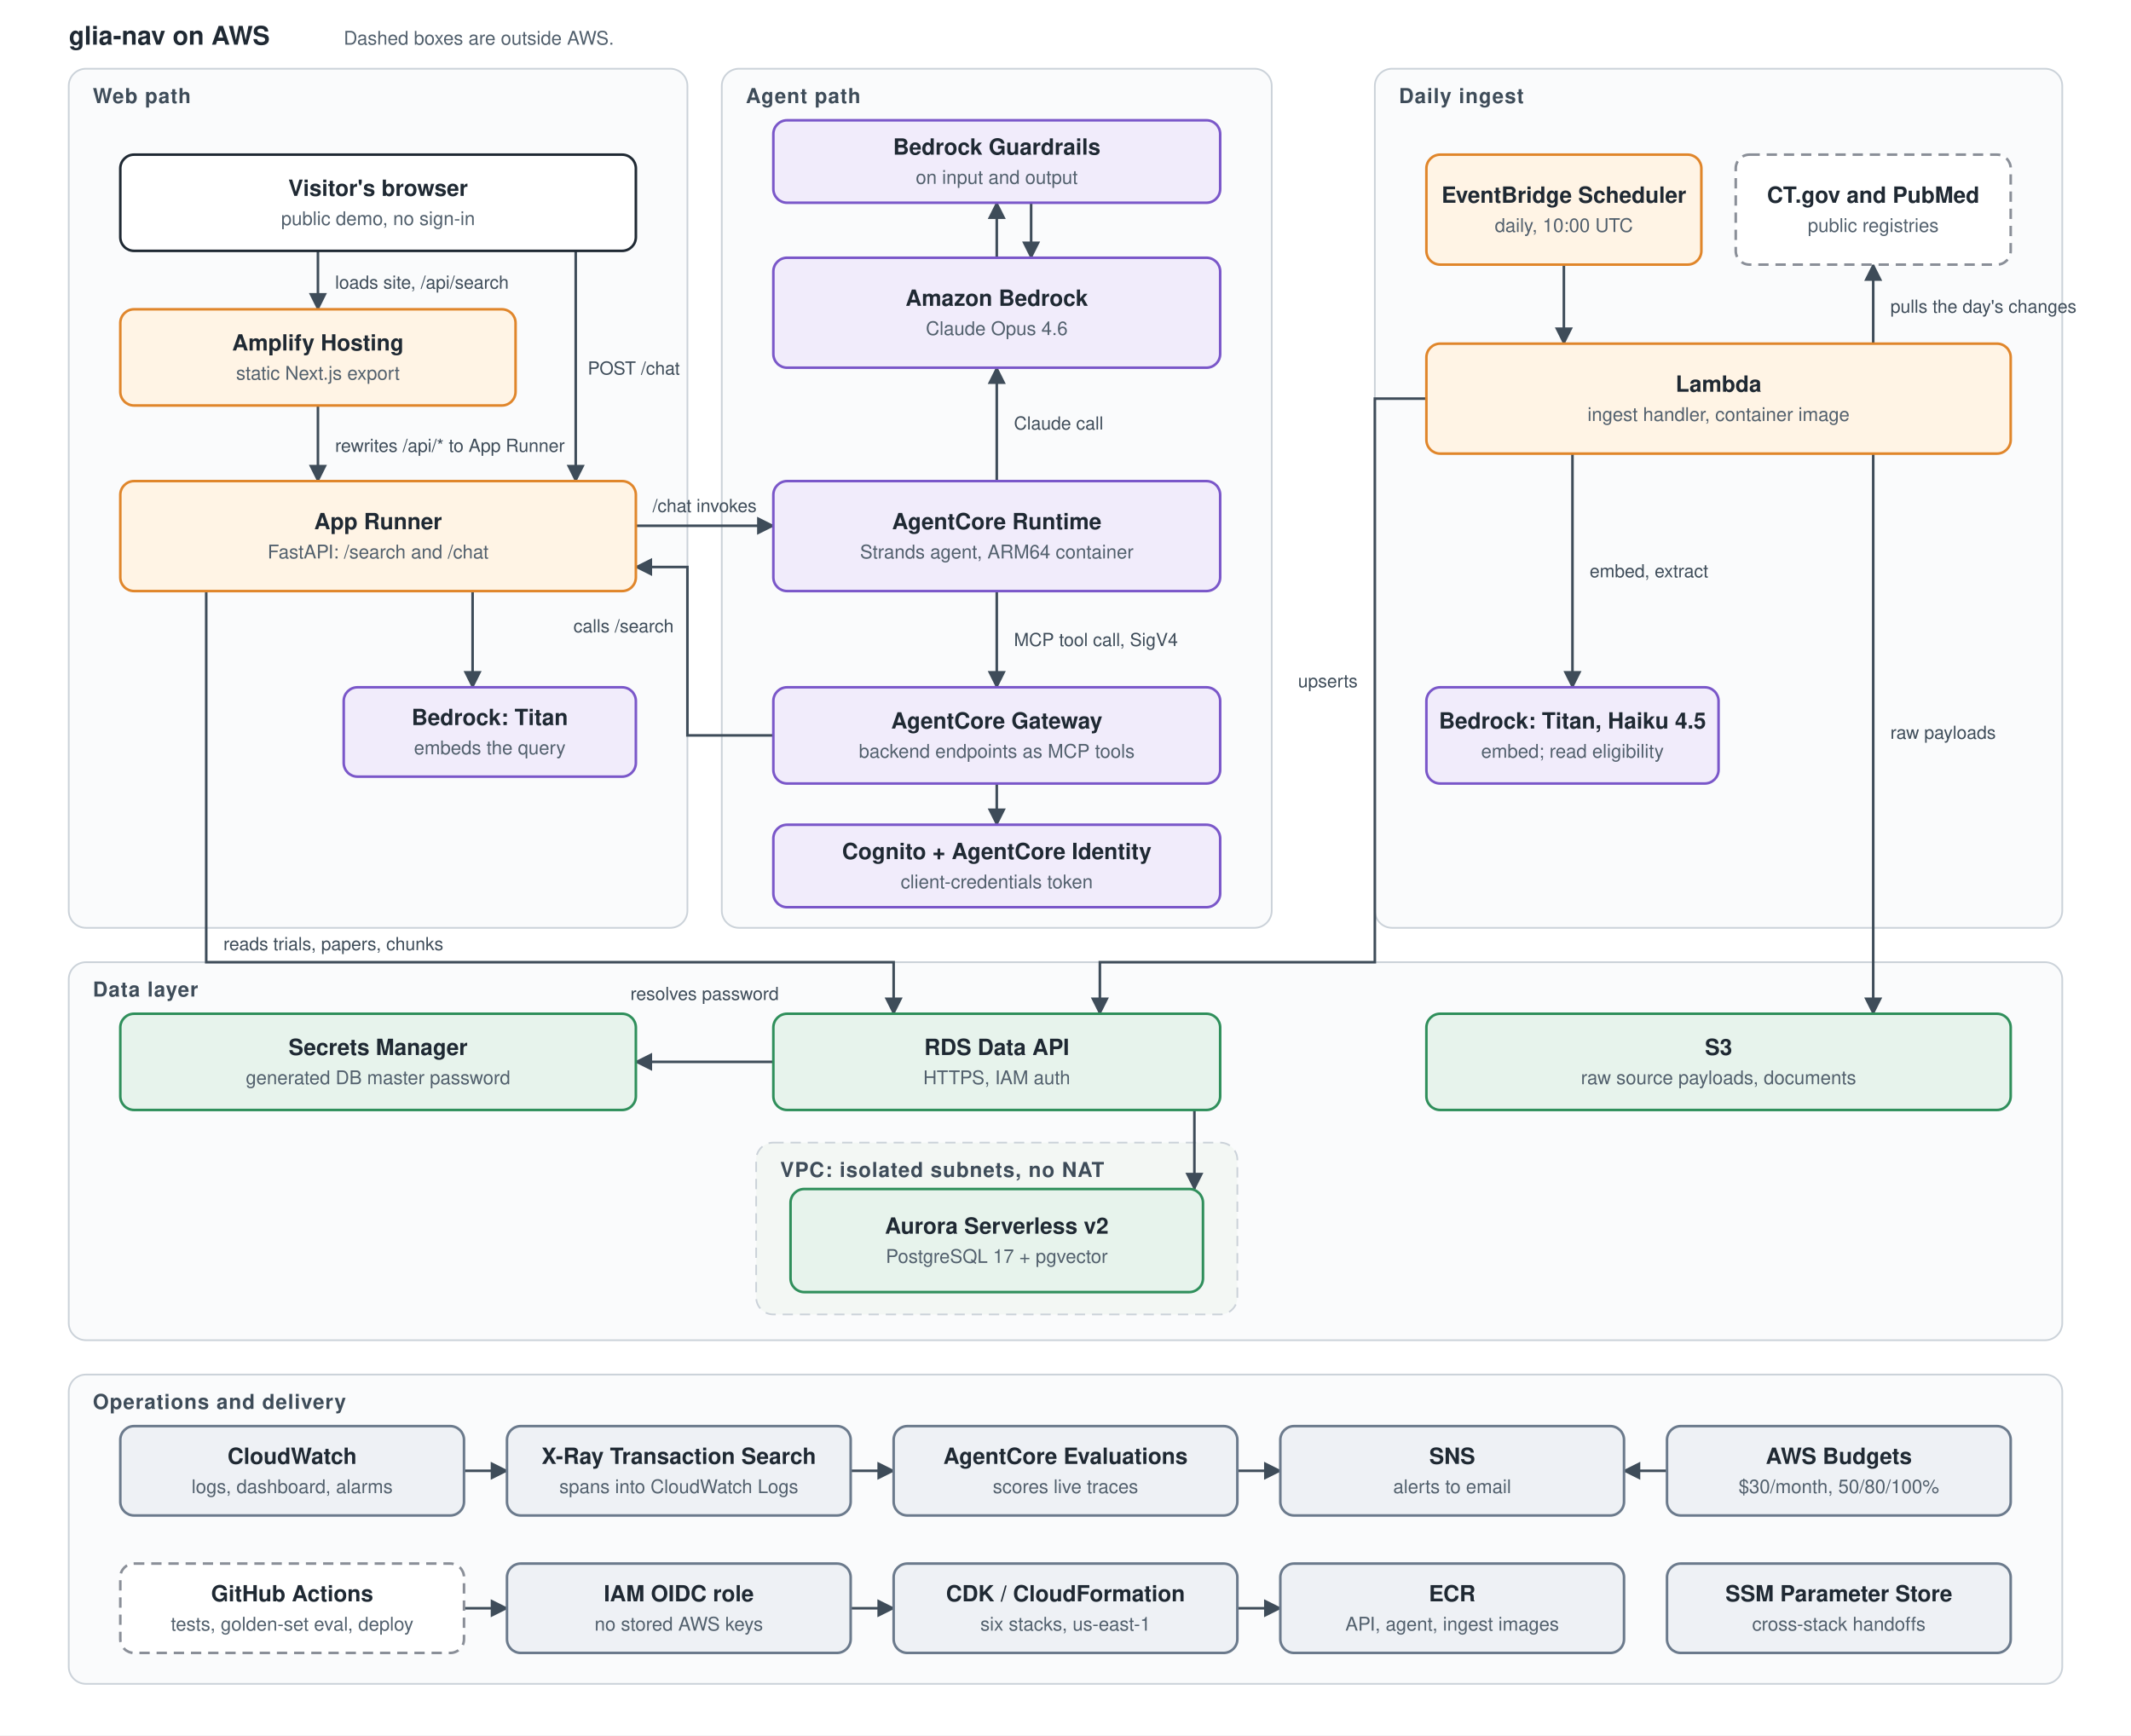
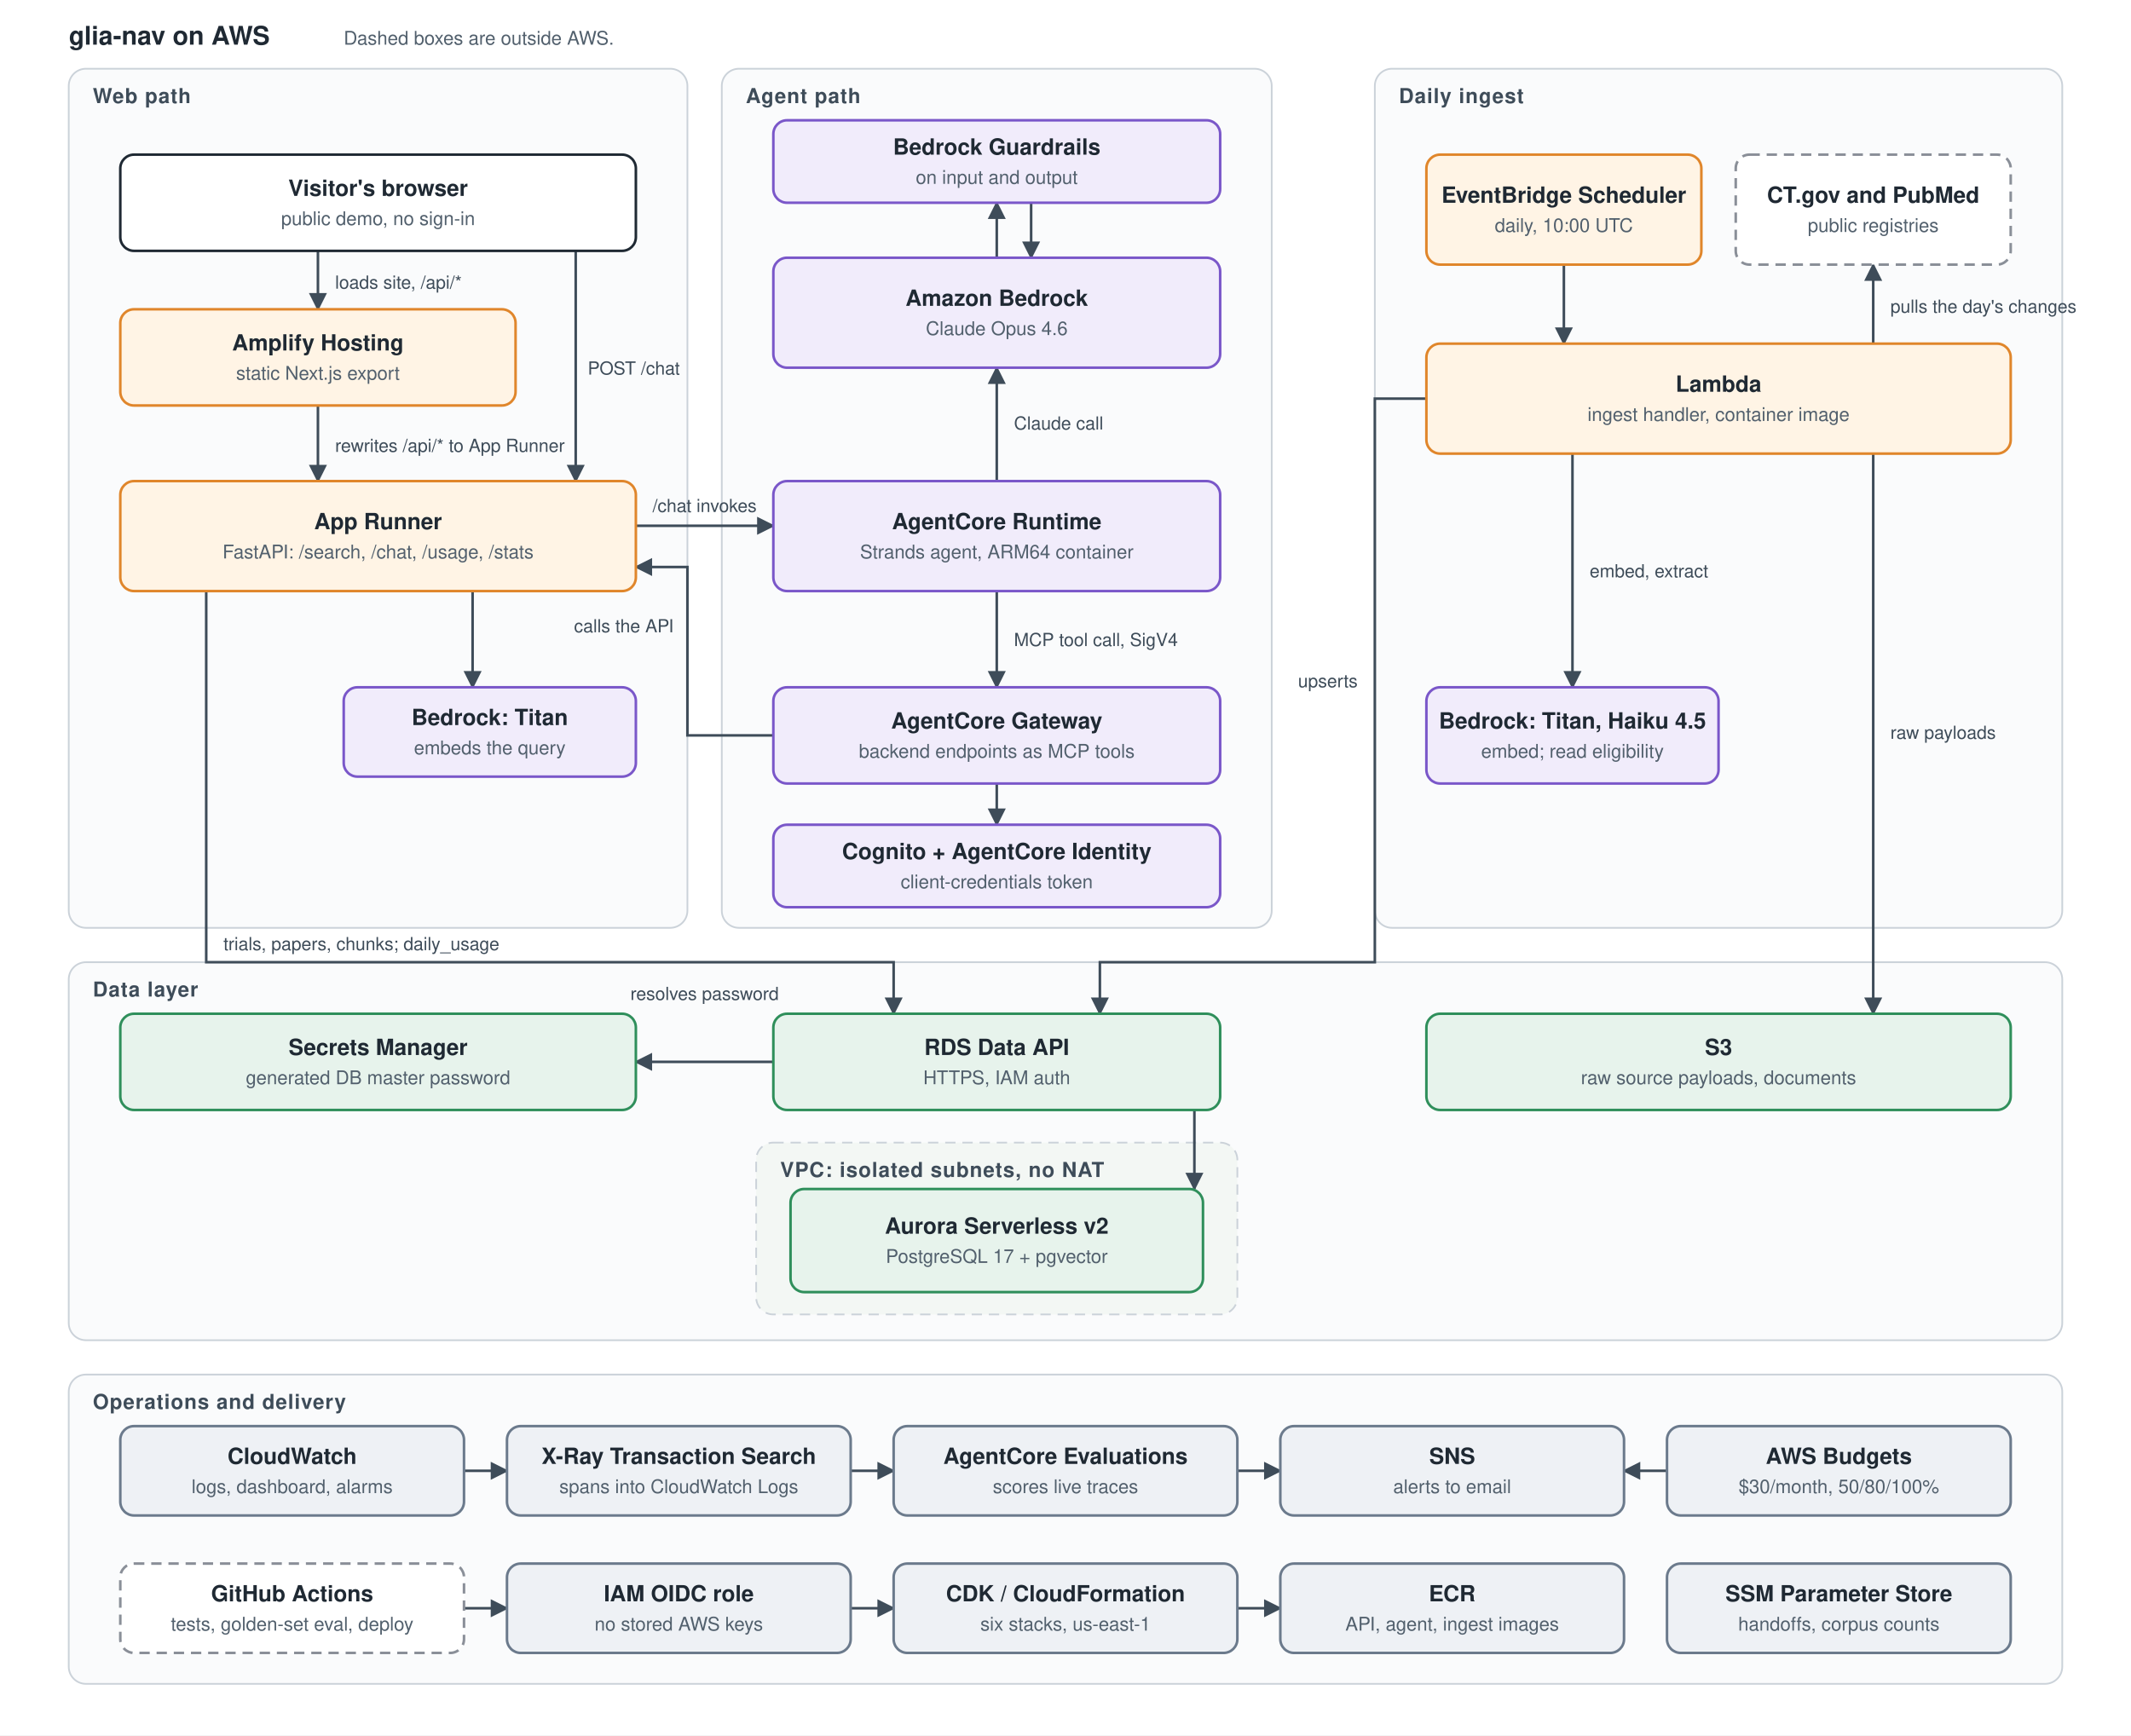
<svg xmlns="http://www.w3.org/2000/svg" xmlns:xlink="http://www.w3.org/1999/xlink" width="1240" height="1010" viewBox="0 0 1240 1010" font-family="-apple-system, BlinkMacSystemFont, Segoe UI, Helvetica, Arial, sans-serif">
  <defs>
    <marker id="arr" viewBox="0 0 10 10" refX="9" refY="5" markerWidth="7" markerHeight="7" orient="auto-start-reverse">
      <path d="M0,0 L10,5 L0,10 z" fill="#3E4C59" />
    </marker>
  </defs>
  <rect width="1240" height="1010" fill="#FFFFFF" />
  <style>.t{fill:#1F2933}.s{fill:#52606D;font-size:11px}.g{fill:#3E4C59;font-size:12px;font-weight:600;letter-spacing:.04em;text-transform:uppercase}.e{fill:#3E4C59;font-size:10.5px}a:hover rect.n{stroke-width:2.5}</style>
  <text x="40" y="26" class="t" font-size="15" font-weight="700">glia-nav on AWS</text>
  <text x="200" y="26" class="s">Dashed boxes are outside AWS.</text>
  <g>
    <rect x="40" y="40" width="360" height="500" rx="10" fill="#FAFBFC" stroke="#CBD2D9" stroke-width="1" />
    <text x="54" y="60" class="g">Web path</text>
  </g>
  <g>
    <rect x="420" y="40" width="320" height="500" rx="10" fill="#FAFBFC" stroke="#CBD2D9" stroke-width="1" />
    <text x="434" y="60" class="g">Agent path</text>
  </g>
  <g>
    <rect x="800" y="40" width="400" height="500" rx="10" fill="#FAFBFC" stroke="#CBD2D9" stroke-width="1" />
    <text x="814" y="60" class="g">Daily ingest</text>
  </g>
  <g>
    <rect x="40" y="560" width="1160" height="220" rx="10" fill="#FAFBFC" stroke="#CBD2D9" stroke-width="1" />
    <text x="54" y="580" class="g">Data layer</text>
  </g>
  <g>
    <rect x="40" y="800" width="1160" height="180" rx="10" fill="#FAFBFC" stroke="#CBD2D9" stroke-width="1" />
    <text x="54" y="820" class="g">Operations and delivery</text>
  </g>
  <g>
    <rect x="440" y="665" width="280" height="100" rx="10" fill="#F3F7F4" stroke="#CBD2D9" stroke-width="1" stroke-dasharray="6 4" />
    <text x="454" y="685" class="g">VPC: isolated subnets, no NAT</text>
  </g>
  <g>
    <polyline points="185,146 185,180" fill="none" stroke="#3E4C59" stroke-width="1.5" marker-end="url(#arr)" />
-     <text x="195" y="168" class="e" text-anchor="start">loads site, /api/search</text>
+     <text x="195" y="168" class="e" text-anchor="start">loads site, /api/*</text>
  </g>
  <g>
    <polyline points="185,236 185,280" fill="none" stroke="#3E4C59" stroke-width="1.5" marker-end="url(#arr)" />
    <text x="195" y="263" class="e" text-anchor="start">rewrites /api/* to App Runner</text>
  </g>
  <g>
    <polyline points="335,146 335,280" fill="none" stroke="#3E4C59" stroke-width="1.5" marker-end="url(#arr)" />
    <text x="342" y="218" class="e" text-anchor="start">POST /chat</text>
  </g>
  <g>
    <polyline points="275,344 275,400" fill="none" stroke="#3E4C59" stroke-width="1.5" marker-end="url(#arr)" />
  </g>
  <g>
    <polyline points="120,344 120,560 520,560 520,590" fill="none" stroke="#3E4C59" stroke-width="1.5" marker-end="url(#arr)" />
-     <text x="130" y="553" class="e" text-anchor="start">reads trials, papers, chunks</text>
+     <text x="130" y="553" class="e" text-anchor="start">trials, papers, chunks; daily_usage</text>
  </g>
  <g>
    <polyline points="370,306 450,306" fill="none" stroke="#3E4C59" stroke-width="1.5" marker-end="url(#arr)" />
    <text x="410" y="298" class="e" text-anchor="middle">/chat invokes</text>
  </g>
  <g>
    <polyline points="580,280 580,214" fill="none" stroke="#3E4C59" stroke-width="1.5" marker-end="url(#arr)" />
    <text x="590" y="250" class="e" text-anchor="start">Claude call</text>
  </g>
  <g>
    <polyline points="580,150 580,118" fill="none" stroke="#3E4C59" stroke-width="1.5" marker-end="url(#arr)" />
  </g>
  <g>
    <polyline points="600,118 600,150" fill="none" stroke="#3E4C59" stroke-width="1.5" marker-end="url(#arr)" />
  </g>
  <g>
    <polyline points="580,344 580,400" fill="none" stroke="#3E4C59" stroke-width="1.5" marker-end="url(#arr)" />
    <text x="590" y="376" class="e" text-anchor="start">MCP tool call, SigV4</text>
  </g>
  <g>
    <polyline points="580,456 580,480" fill="none" stroke="#3E4C59" stroke-width="1.5" marker-end="url(#arr)" />
  </g>
  <g>
    <polyline points="450,428 400,428 400,330 370,330" fill="none" stroke="#3E4C59" stroke-width="1.5" marker-end="url(#arr)" />
-     <text x="392" y="368" class="e" text-anchor="end">calls /search</text>
+     <text x="392" y="368" class="e" text-anchor="end">calls the API</text>
  </g>
  <g>
    <polyline points="910,154 910,200" fill="none" stroke="#3E4C59" stroke-width="1.5" marker-end="url(#arr)" />
  </g>
  <g>
    <polyline points="1090,200 1090,154" fill="none" stroke="#3E4C59" stroke-width="1.5" marker-end="url(#arr)" />
    <text x="1100" y="182" class="e" text-anchor="start">pulls the day's changes</text>
  </g>
  <g>
    <polyline points="915,264 915,400" fill="none" stroke="#3E4C59" stroke-width="1.5" marker-end="url(#arr)" />
    <text x="925" y="336" class="e" text-anchor="start">embed, extract</text>
  </g>
  <g>
    <polyline points="1090,264 1090,590" fill="none" stroke="#3E4C59" stroke-width="1.5" marker-end="url(#arr)" />
    <text x="1100" y="430" class="e" text-anchor="start">raw payloads</text>
  </g>
  <g>
    <polyline points="830,232 800,232 800,560 640,560 640,590" fill="none" stroke="#3E4C59" stroke-width="1.5" marker-end="url(#arr)" />
    <text x="790" y="400" class="e" text-anchor="end">upserts</text>
  </g>
  <g>
    <polyline points="450,618 370,618" fill="none" stroke="#3E4C59" stroke-width="1.5" marker-end="url(#arr)" />
    <text x="410" y="582" class="e" text-anchor="middle">resolves password</text>
  </g>
  <g>
    <polyline points="695,646 695,692" fill="none" stroke="#3E4C59" stroke-width="1.5" marker-end="url(#arr)" />
  </g>
  <g>
    <polyline points="270,856 295,856" fill="none" stroke="#3E4C59" stroke-width="1.5" marker-end="url(#arr)" />
  </g>
  <g>
    <polyline points="495,856 520,856" fill="none" stroke="#3E4C59" stroke-width="1.5" marker-end="url(#arr)" />
  </g>
  <g>
    <polyline points="720,856 745,856" fill="none" stroke="#3E4C59" stroke-width="1.5" marker-end="url(#arr)" />
  </g>
  <g>
    <polyline points="970,856 945,856" fill="none" stroke="#3E4C59" stroke-width="1.5" marker-end="url(#arr)" />
  </g>
  <g>
    <polyline points="270,936 295,936" fill="none" stroke="#3E4C59" stroke-width="1.5" marker-end="url(#arr)" />
  </g>
  <g>
    <polyline points="495,936 520,936" fill="none" stroke="#3E4C59" stroke-width="1.5" marker-end="url(#arr)" />
  </g>
  <g>
    <polyline points="720,936 745,936" fill="none" stroke="#3E4C59" stroke-width="1.5" marker-end="url(#arr)" />
  </g>
  <g>
    <rect class="n" x="70" y="90" width="300" height="56" rx="8" fill="#FFFFFF" stroke="#1F2933" stroke-width="1.5" />
    <text x="220.0" y="114.0" text-anchor="middle" class="t" font-size="13" font-weight="700">Visitor's browser</text>
    <text x="220.0" y="131.0" text-anchor="middle" class="s">public demo, no sign-in</text>
  </g>
  <a xlink:href="https://docs.aws.amazon.com/amplify/latest/userguide/welcome.html" href="https://docs.aws.amazon.com/amplify/latest/userguide/welcome.html" target="_blank">
    <rect class="n" x="70" y="180" width="230" height="56" rx="8" fill="#FFF4E5" stroke="#E0862B" stroke-width="1.5" />
    <text x="185.0" y="204.0" text-anchor="middle" class="t" font-size="13" font-weight="700">Amplify Hosting</text>
    <text x="185.0" y="221.0" text-anchor="middle" class="s">static Next.js export</text>
  </a>
  <a xlink:href="https://docs.aws.amazon.com/apprunner/latest/dg/what-is-apprunner.html" href="https://docs.aws.amazon.com/apprunner/latest/dg/what-is-apprunner.html" target="_blank">
    <rect class="n" x="70" y="280" width="300" height="64" rx="8" fill="#FFF4E5" stroke="#E0862B" stroke-width="1.5" />
    <text x="220.0" y="308.0" text-anchor="middle" class="t" font-size="13" font-weight="700">App Runner</text>
-     <text x="220.0" y="325.0" text-anchor="middle" class="s">FastAPI: /search and /chat</text>
+     <text x="220.0" y="325.0" text-anchor="middle" class="s">FastAPI: /search, /chat, /usage, /stats</text>
  </a>
  <a xlink:href="https://docs.aws.amazon.com/bedrock/latest/userguide/titan-embedding-models.html" href="https://docs.aws.amazon.com/bedrock/latest/userguide/titan-embedding-models.html" target="_blank">
    <rect class="n" x="200" y="400" width="170" height="52" rx="8" fill="#F1ECFB" stroke="#7A57C9" stroke-width="1.5" />
    <text x="285.0" y="422.0" text-anchor="middle" class="t" font-size="13" font-weight="700">Bedrock: Titan</text>
    <text x="285.0" y="439.0" text-anchor="middle" class="s">embeds the query</text>
  </a>
  <a xlink:href="https://docs.aws.amazon.com/bedrock/latest/userguide/guardrails.html" href="https://docs.aws.amazon.com/bedrock/latest/userguide/guardrails.html" target="_blank">
    <rect class="n" x="450" y="70" width="260" height="48" rx="8" fill="#F1ECFB" stroke="#7A57C9" stroke-width="1.5" />
    <text x="580.0" y="90.0" text-anchor="middle" class="t" font-size="13" font-weight="700">Bedrock Guardrails</text>
    <text x="580.0" y="107.0" text-anchor="middle" class="s">on input and output</text>
  </a>
  <a xlink:href="https://docs.aws.amazon.com/bedrock/latest/userguide/what-is-bedrock.html" href="https://docs.aws.amazon.com/bedrock/latest/userguide/what-is-bedrock.html" target="_blank">
    <rect class="n" x="450" y="150" width="260" height="64" rx="8" fill="#F1ECFB" stroke="#7A57C9" stroke-width="1.5" />
    <text x="580.0" y="178.0" text-anchor="middle" class="t" font-size="13" font-weight="700">Amazon Bedrock</text>
    <text x="580.0" y="195.0" text-anchor="middle" class="s">Claude Opus 4.6</text>
  </a>
  <a xlink:href="https://docs.aws.amazon.com/bedrock-agentcore/latest/devguide/agents-tools-runtime.html" href="https://docs.aws.amazon.com/bedrock-agentcore/latest/devguide/agents-tools-runtime.html" target="_blank">
    <rect class="n" x="450" y="280" width="260" height="64" rx="8" fill="#F1ECFB" stroke="#7A57C9" stroke-width="1.5" />
    <text x="580.0" y="308.0" text-anchor="middle" class="t" font-size="13" font-weight="700">AgentCore Runtime</text>
    <text x="580.0" y="325.0" text-anchor="middle" class="s">Strands agent, ARM64 container</text>
  </a>
  <a xlink:href="https://docs.aws.amazon.com/bedrock-agentcore/latest/devguide/gateway.html" href="https://docs.aws.amazon.com/bedrock-agentcore/latest/devguide/gateway.html" target="_blank">
    <rect class="n" x="450" y="400" width="260" height="56" rx="8" fill="#F1ECFB" stroke="#7A57C9" stroke-width="1.5" />
    <text x="580.0" y="424.0" text-anchor="middle" class="t" font-size="13" font-weight="700">AgentCore Gateway</text>
    <text x="580.0" y="441.0" text-anchor="middle" class="s">backend endpoints as MCP tools</text>
  </a>
  <a xlink:href="https://docs.aws.amazon.com/cognito/latest/developerguide/what-is-amazon-cognito.html" href="https://docs.aws.amazon.com/cognito/latest/developerguide/what-is-amazon-cognito.html" target="_blank">
    <rect class="n" x="450" y="480" width="260" height="48" rx="8" fill="#F1ECFB" stroke="#7A57C9" stroke-width="1.5" />
    <text x="580.0" y="500.0" text-anchor="middle" class="t" font-size="13" font-weight="700">Cognito + AgentCore Identity</text>
    <text x="580.0" y="517.0" text-anchor="middle" class="s">client-credentials token</text>
  </a>
  <a xlink:href="https://docs.aws.amazon.com/scheduler/latest/UserGuide/what-is-scheduler.html" href="https://docs.aws.amazon.com/scheduler/latest/UserGuide/what-is-scheduler.html" target="_blank">
    <rect class="n" x="830" y="90" width="160" height="64" rx="8" fill="#FFF4E5" stroke="#E0862B" stroke-width="1.5" />
    <text x="910.0" y="118.0" text-anchor="middle" class="t" font-size="13" font-weight="700">EventBridge Scheduler</text>
    <text x="910.0" y="135.0" text-anchor="middle" class="s">daily, 10:00 UTC</text>
  </a>
  <a xlink:href="https://clinicaltrials.gov/data-api/api" href="https://clinicaltrials.gov/data-api/api" target="_blank">
    <rect class="n" x="1010" y="90" width="160" height="64" rx="8" fill="#FFFFFF" stroke="#8A8F98" stroke-width="1.5" stroke-dasharray="6 4" />
    <text x="1090.0" y="118.0" text-anchor="middle" class="t" font-size="13" font-weight="700">CT.gov and PubMed</text>
    <text x="1090.0" y="135.0" text-anchor="middle" class="s">public registries</text>
  </a>
  <a xlink:href="https://docs.aws.amazon.com/lambda/latest/dg/welcome.html" href="https://docs.aws.amazon.com/lambda/latest/dg/welcome.html" target="_blank">
    <rect class="n" x="830" y="200" width="340" height="64" rx="8" fill="#FFF4E5" stroke="#E0862B" stroke-width="1.5" />
    <text x="1000.0" y="228.0" text-anchor="middle" class="t" font-size="13" font-weight="700">Lambda</text>
    <text x="1000.0" y="245.0" text-anchor="middle" class="s">ingest handler, container image</text>
  </a>
  <a xlink:href="https://docs.aws.amazon.com/bedrock/latest/userguide/what-is-bedrock.html" href="https://docs.aws.amazon.com/bedrock/latest/userguide/what-is-bedrock.html" target="_blank">
    <rect class="n" x="830" y="400" width="170" height="56" rx="8" fill="#F1ECFB" stroke="#7A57C9" stroke-width="1.5" />
    <text x="915.0" y="424.0" text-anchor="middle" class="t" font-size="13" font-weight="700">Bedrock: Titan, Haiku 4.5</text>
    <text x="915.0" y="441.0" text-anchor="middle" class="s">embed; read eligibility</text>
  </a>
  <a xlink:href="https://docs.aws.amazon.com/secretsmanager/latest/userguide/intro.html" href="https://docs.aws.amazon.com/secretsmanager/latest/userguide/intro.html" target="_blank">
    <rect class="n" x="70" y="590" width="300" height="56" rx="8" fill="#E7F3EC" stroke="#2F8F5B" stroke-width="1.5" />
    <text x="220.0" y="614.0" text-anchor="middle" class="t" font-size="13" font-weight="700">Secrets Manager</text>
    <text x="220.0" y="631.0" text-anchor="middle" class="s">generated DB master password</text>
  </a>
  <a xlink:href="https://docs.aws.amazon.com/AmazonRDS/latest/AuroraUserGuide/data-api.html" href="https://docs.aws.amazon.com/AmazonRDS/latest/AuroraUserGuide/data-api.html" target="_blank">
    <rect class="n" x="450" y="590" width="260" height="56" rx="8" fill="#E7F3EC" stroke="#2F8F5B" stroke-width="1.5" />
    <text x="580.0" y="614.0" text-anchor="middle" class="t" font-size="13" font-weight="700">RDS Data API</text>
    <text x="580.0" y="631.0" text-anchor="middle" class="s">HTTPS, IAM auth</text>
  </a>
  <a xlink:href="https://docs.aws.amazon.com/AmazonRDS/latest/AuroraUserGuide/aurora-serverless-v2.html" href="https://docs.aws.amazon.com/AmazonRDS/latest/AuroraUserGuide/aurora-serverless-v2.html" target="_blank">
    <rect class="n" x="460" y="692" width="240" height="60" rx="8" fill="#E7F3EC" stroke="#2F8F5B" stroke-width="1.5" />
    <text x="580.0" y="718.0" text-anchor="middle" class="t" font-size="13" font-weight="700">Aurora Serverless v2</text>
    <text x="580.0" y="735.0" text-anchor="middle" class="s">PostgreSQL 17 + pgvector</text>
  </a>
  <a xlink:href="https://docs.aws.amazon.com/AmazonS3/latest/userguide/Welcome.html" href="https://docs.aws.amazon.com/AmazonS3/latest/userguide/Welcome.html" target="_blank">
    <rect class="n" x="830" y="590" width="340" height="56" rx="8" fill="#E7F3EC" stroke="#2F8F5B" stroke-width="1.5" />
    <text x="1000.0" y="614.0" text-anchor="middle" class="t" font-size="13" font-weight="700">S3</text>
    <text x="1000.0" y="631.0" text-anchor="middle" class="s">raw source payloads, documents</text>
  </a>
  <a xlink:href="https://docs.aws.amazon.com/AmazonCloudWatch/latest/monitoring/WhatIsCloudWatch.html" href="https://docs.aws.amazon.com/AmazonCloudWatch/latest/monitoring/WhatIsCloudWatch.html" target="_blank">
    <rect class="n" x="70" y="830" width="200" height="52" rx="8" fill="#EEF1F5" stroke="#6B7A8C" stroke-width="1.5" />
    <text x="170.0" y="852.0" text-anchor="middle" class="t" font-size="13" font-weight="700">CloudWatch</text>
    <text x="170.0" y="869.0" text-anchor="middle" class="s">logs, dashboard, alarms</text>
  </a>
  <a xlink:href="https://docs.aws.amazon.com/AmazonCloudWatch/latest/monitoring/CloudWatch-Transaction-Search.html" href="https://docs.aws.amazon.com/AmazonCloudWatch/latest/monitoring/CloudWatch-Transaction-Search.html" target="_blank">
    <rect class="n" x="295" y="830" width="200" height="52" rx="8" fill="#EEF1F5" stroke="#6B7A8C" stroke-width="1.5" />
    <text x="395.0" y="852.0" text-anchor="middle" class="t" font-size="13" font-weight="700">X-Ray Transaction Search</text>
    <text x="395.0" y="869.0" text-anchor="middle" class="s">spans into CloudWatch Logs</text>
  </a>
  <a xlink:href="https://docs.aws.amazon.com/bedrock-agentcore/latest/devguide/what-is-bedrock-agentcore.html" href="https://docs.aws.amazon.com/bedrock-agentcore/latest/devguide/what-is-bedrock-agentcore.html" target="_blank">
    <rect class="n" x="520" y="830" width="200" height="52" rx="8" fill="#EEF1F5" stroke="#6B7A8C" stroke-width="1.5" />
    <text x="620.0" y="852.0" text-anchor="middle" class="t" font-size="13" font-weight="700">AgentCore Evaluations</text>
    <text x="620.0" y="869.0" text-anchor="middle" class="s">scores live traces</text>
  </a>
  <a xlink:href="https://docs.aws.amazon.com/sns/latest/dg/welcome.html" href="https://docs.aws.amazon.com/sns/latest/dg/welcome.html" target="_blank">
    <rect class="n" x="745" y="830" width="200" height="52" rx="8" fill="#EEF1F5" stroke="#6B7A8C" stroke-width="1.5" />
    <text x="845.0" y="852.0" text-anchor="middle" class="t" font-size="13" font-weight="700">SNS</text>
    <text x="845.0" y="869.0" text-anchor="middle" class="s">alerts to email</text>
  </a>
  <a xlink:href="https://docs.aws.amazon.com/cost-management/latest/userguide/budgets-managing-costs.html" href="https://docs.aws.amazon.com/cost-management/latest/userguide/budgets-managing-costs.html" target="_blank">
    <rect class="n" x="970" y="830" width="200" height="52" rx="8" fill="#EEF1F5" stroke="#6B7A8C" stroke-width="1.5" />
    <text x="1070.0" y="852.0" text-anchor="middle" class="t" font-size="13" font-weight="700">AWS Budgets</text>
    <text x="1070.0" y="869.0" text-anchor="middle" class="s">$30/month, 50/80/100%</text>
  </a>
  <a xlink:href="https://docs.github.com/en/actions" href="https://docs.github.com/en/actions" target="_blank">
    <rect class="n" x="70" y="910" width="200" height="52" rx="8" fill="#FFFFFF" stroke="#8A8F98" stroke-width="1.5" stroke-dasharray="6 4" />
    <text x="170.0" y="932.0" text-anchor="middle" class="t" font-size="13" font-weight="700">GitHub Actions</text>
    <text x="170.0" y="949.0" text-anchor="middle" class="s">tests, golden-set eval, deploy</text>
  </a>
  <a xlink:href="https://docs.aws.amazon.com/IAM/latest/UserGuide/id_roles_providers_create_oidc.html" href="https://docs.aws.amazon.com/IAM/latest/UserGuide/id_roles_providers_create_oidc.html" target="_blank">
    <rect class="n" x="295" y="910" width="200" height="52" rx="8" fill="#EEF1F5" stroke="#6B7A8C" stroke-width="1.5" />
    <text x="395.0" y="932.0" text-anchor="middle" class="t" font-size="13" font-weight="700">IAM OIDC role</text>
    <text x="395.0" y="949.0" text-anchor="middle" class="s">no stored AWS keys</text>
  </a>
  <a xlink:href="https://docs.aws.amazon.com/cdk/v2/guide/home.html" href="https://docs.aws.amazon.com/cdk/v2/guide/home.html" target="_blank">
    <rect class="n" x="520" y="910" width="200" height="52" rx="8" fill="#EEF1F5" stroke="#6B7A8C" stroke-width="1.5" />
    <text x="620.0" y="932.0" text-anchor="middle" class="t" font-size="13" font-weight="700">CDK / CloudFormation</text>
    <text x="620.0" y="949.0" text-anchor="middle" class="s">six stacks, us-east-1</text>
  </a>
  <a xlink:href="https://docs.aws.amazon.com/AmazonECR/latest/userguide/what-is-ecr.html" href="https://docs.aws.amazon.com/AmazonECR/latest/userguide/what-is-ecr.html" target="_blank">
    <rect class="n" x="745" y="910" width="200" height="52" rx="8" fill="#EEF1F5" stroke="#6B7A8C" stroke-width="1.5" />
    <text x="845.0" y="932.0" text-anchor="middle" class="t" font-size="13" font-weight="700">ECR</text>
    <text x="845.0" y="949.0" text-anchor="middle" class="s">API, agent, ingest images</text>
  </a>
  <a xlink:href="https://docs.aws.amazon.com/systems-manager/latest/userguide/systems-manager-parameter-store.html" href="https://docs.aws.amazon.com/systems-manager/latest/userguide/systems-manager-parameter-store.html" target="_blank">
    <rect class="n" x="970" y="910" width="200" height="52" rx="8" fill="#EEF1F5" stroke="#6B7A8C" stroke-width="1.5" />
    <text x="1070.0" y="932.0" text-anchor="middle" class="t" font-size="13" font-weight="700">SSM Parameter Store</text>
-     <text x="1070.0" y="949.0" text-anchor="middle" class="s">cross-stack handoffs</text>
+     <text x="1070.0" y="949.0" text-anchor="middle" class="s">handoffs, corpus counts</text>
  </a>
</svg>
